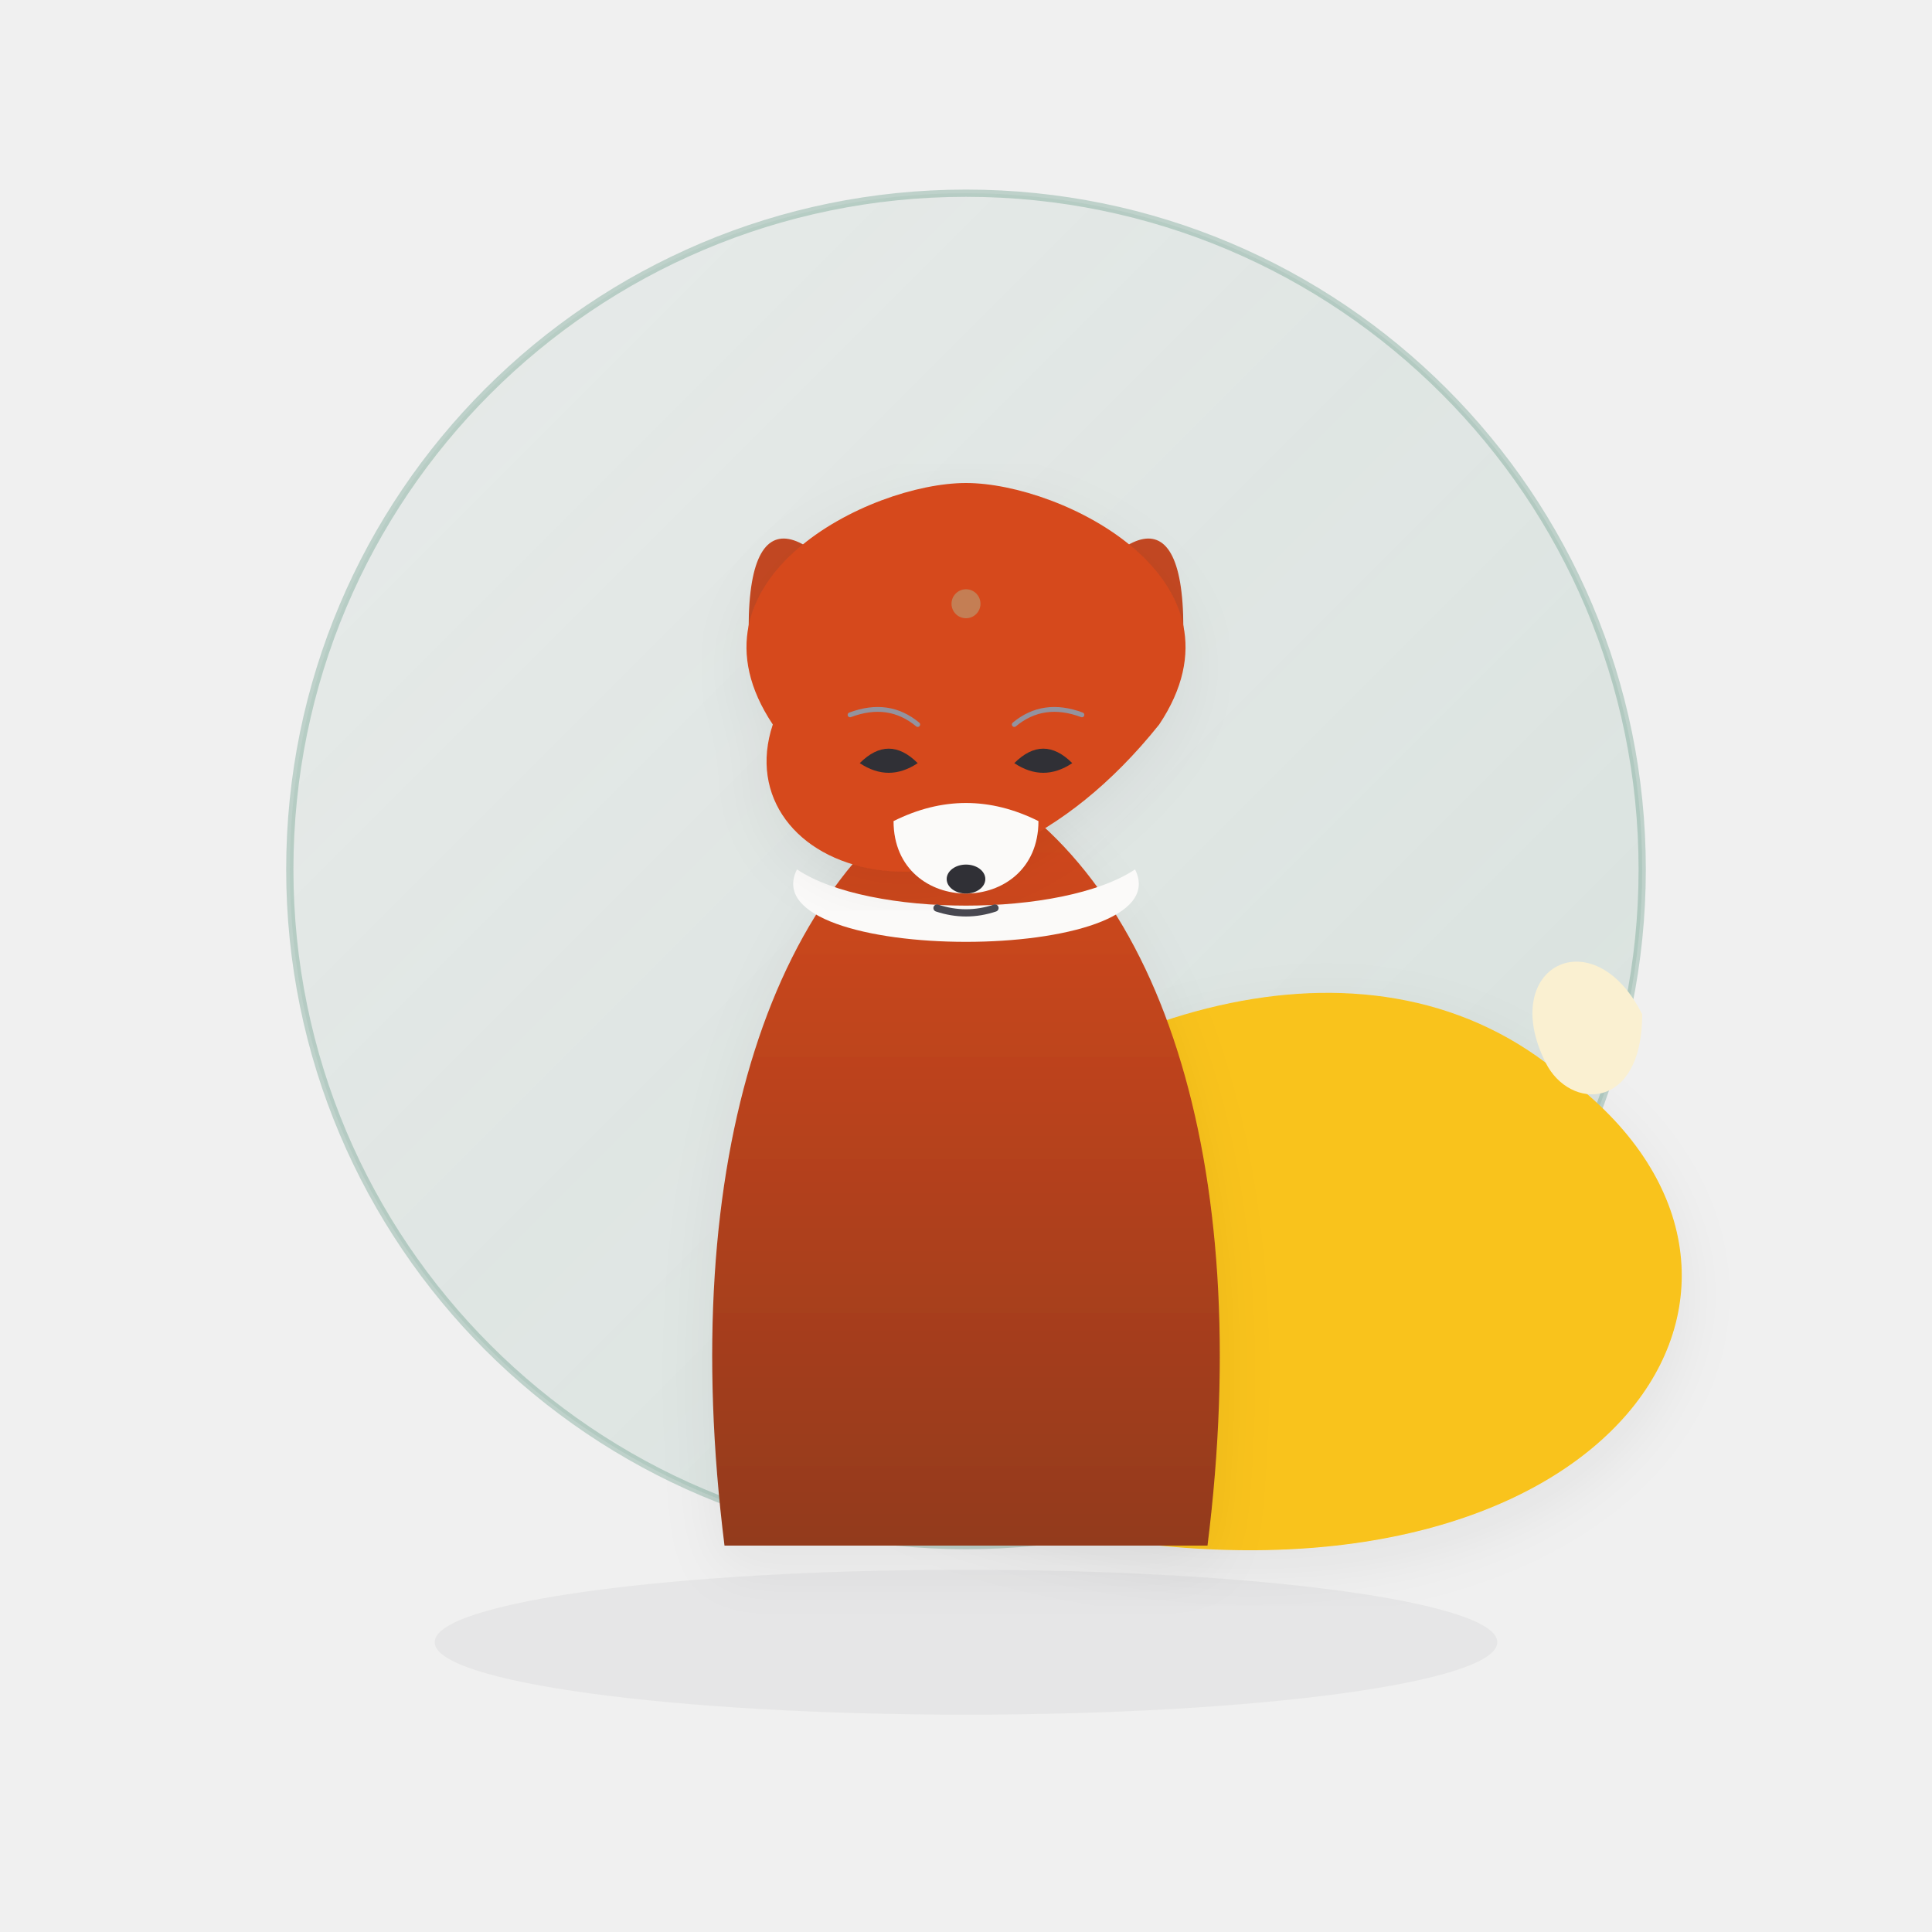
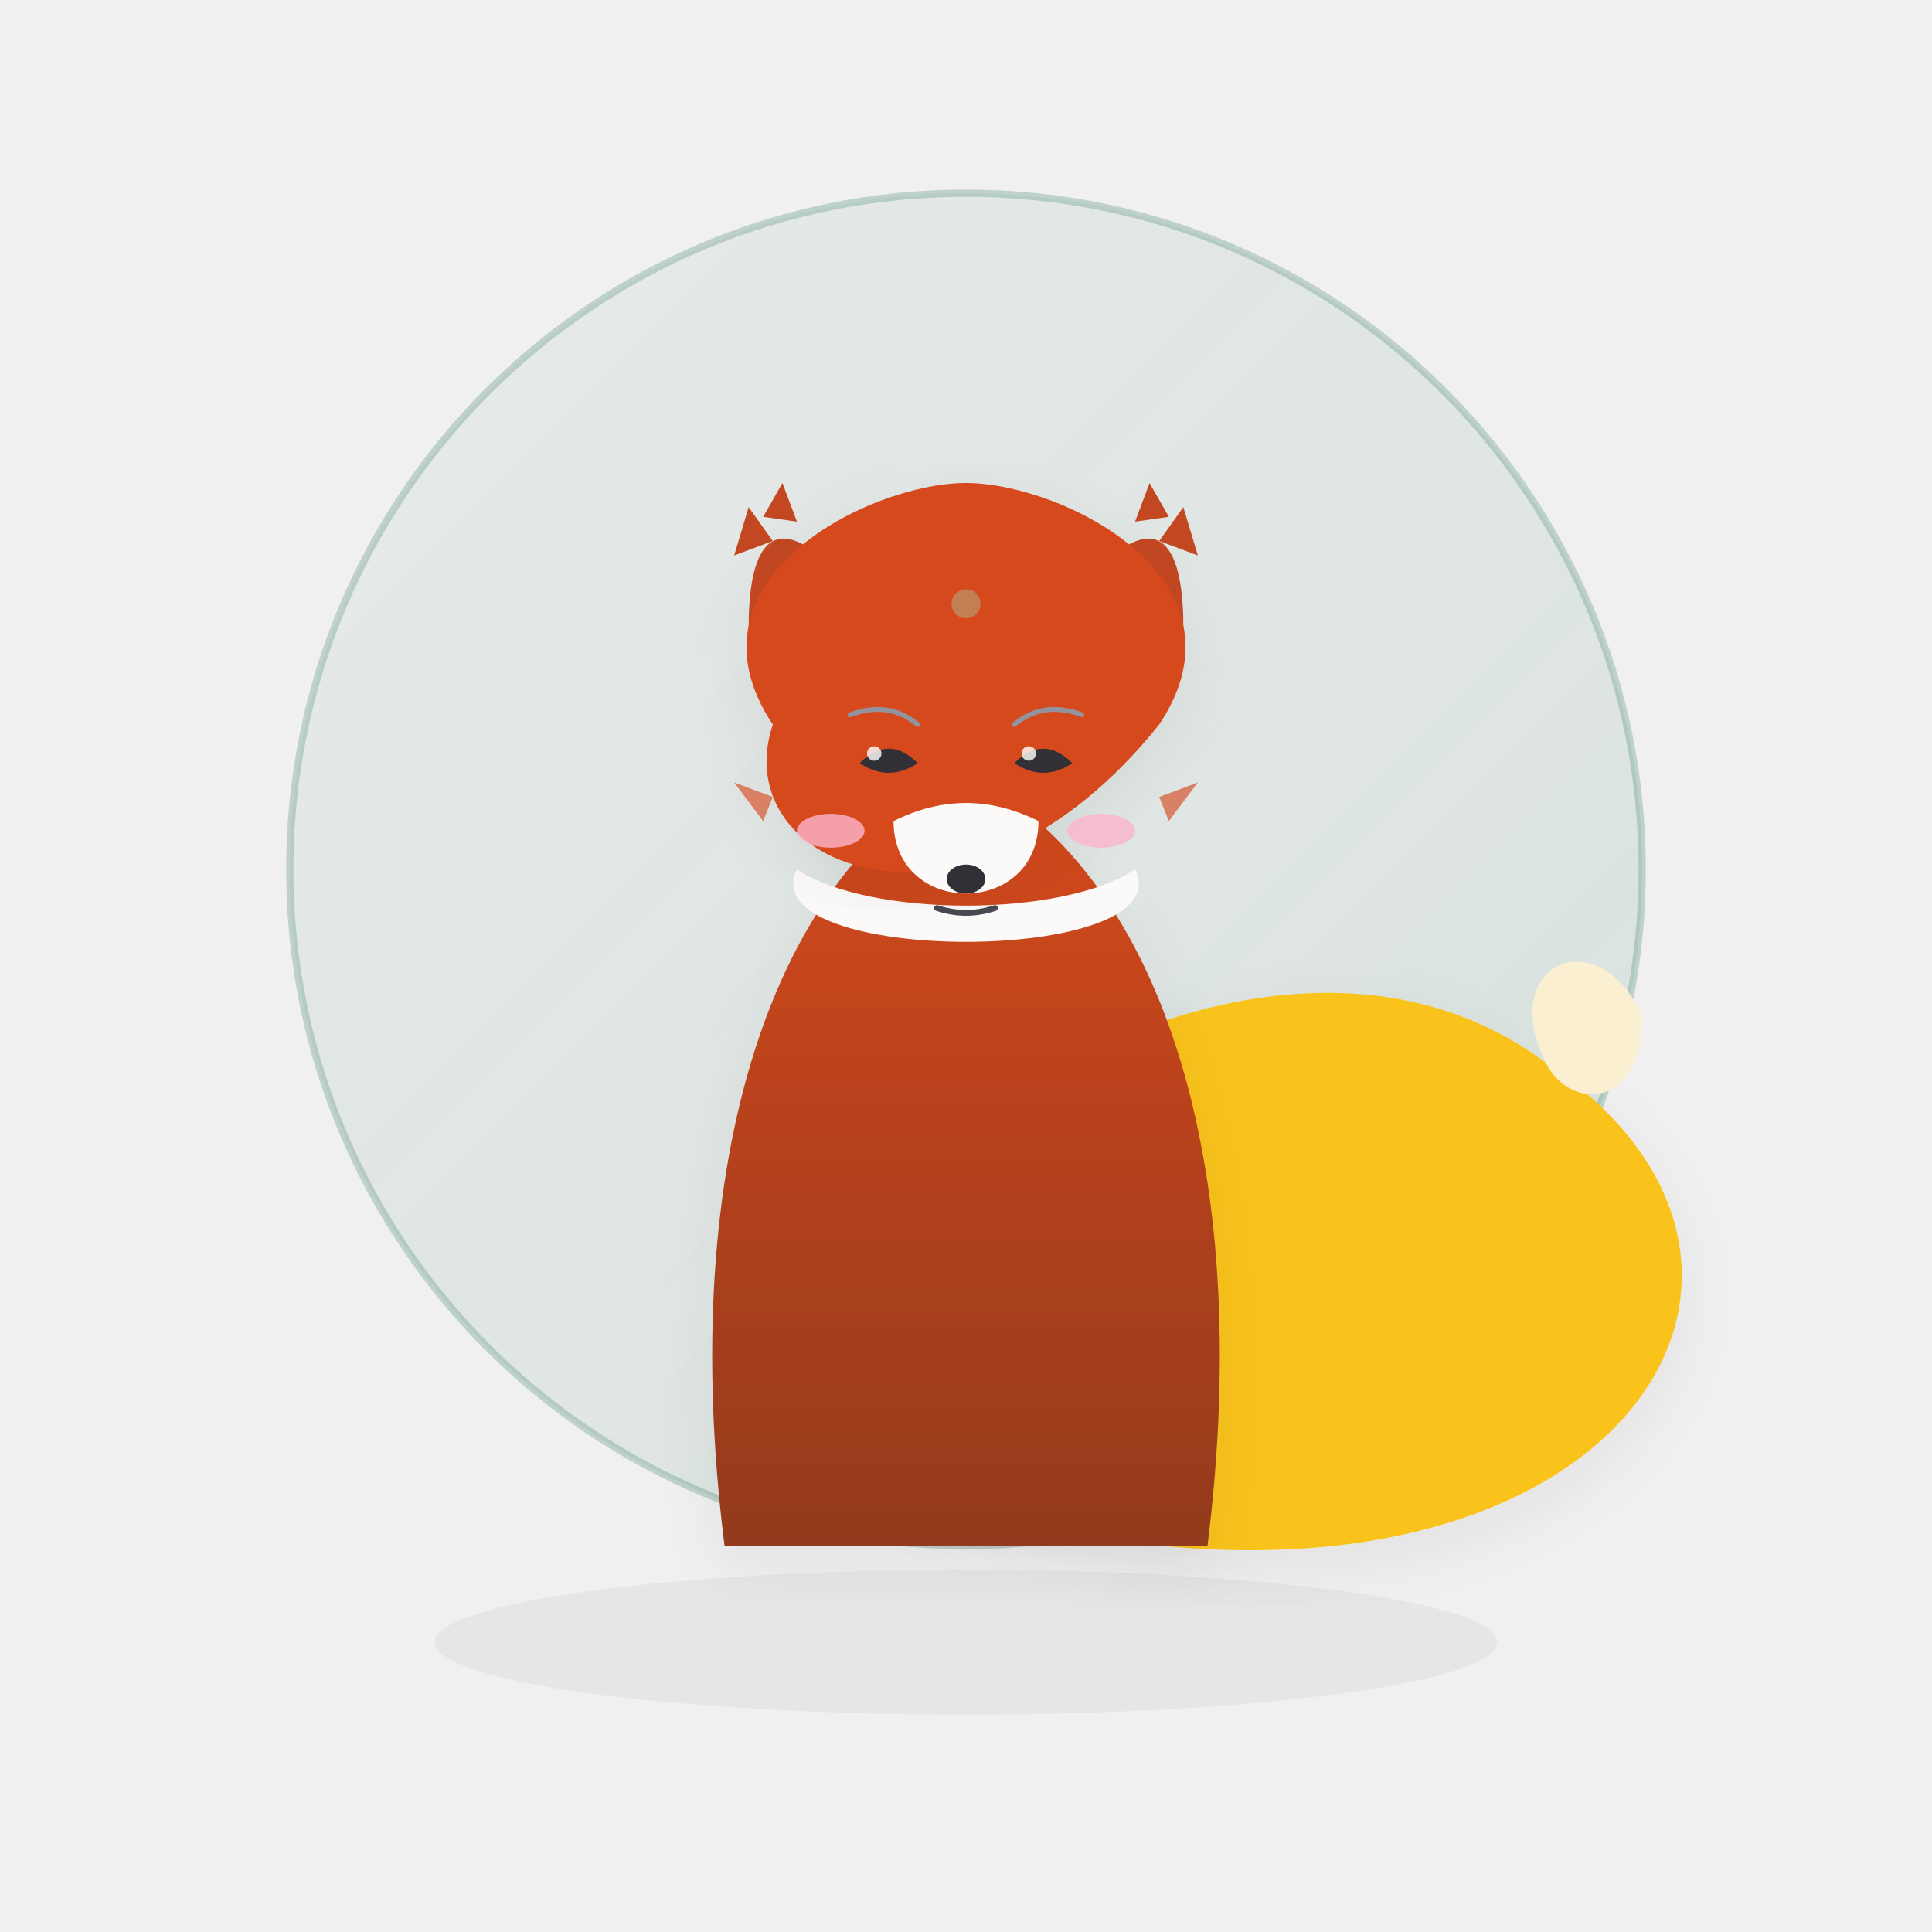
<svg xmlns="http://www.w3.org/2000/svg" id="fox-root" viewBox="0 0 400 400" width="100%" height="100%">
  <defs>
    <linearGradient id="fox-halo-grad" x1="0%" y1="0%" x2="100%" y2="100%">
      <stop offset="0%" stop-color="hsl(156, 30%, 42%)" stop-opacity="0.05" />
      <stop offset="100%" stop-color="hsl(156, 30%, 42%)" stop-opacity="0.15" />
    </linearGradient>
    <linearGradient id="fox-body-grad" x1="0%" y1="0%" x2="0%" y2="100%">
      <stop offset="0%" stop-color="hsl(14, 75%, 48%)" />
      <stop offset="100%" stop-color="hsl(14, 65%, 35%)" />
    </linearGradient>
    <filter id="soft-shadow">
      <feDropShadow dx="0" dy="4" stdDeviation="6" flood-color="hsl(240, 6%, 12%)" flood-opacity="0.06" />
    </filter>
  </defs>
  <g id="fox-halo" transform="translate(200, 180)" style="transform-origin: 0px 0px;">
    <circle cx="0" cy="0" r="140" fill="url(#fox-halo-grad)" stroke="hsl(156, 30%, 42%)" stroke-width="1.5" stroke-opacity="0.3" stroke-dasharray="880" stroke-dashoffset="0" />
  </g>
  <ellipse id="fox-shadow" cx="200" cy="340" rx="110" ry="15" fill="hsl(240, 6%, 12%)" opacity="0.05" />
  <g id="fox-character" transform="translate(200, 240)">
    <g id="fox-tail-base" style="transform-origin: -40px 60px;">
      <path d="M 40,80 C 140,90 180,20 120,-20 C 80,-50 20,-30 -20,10 C -50,40 -40,70 40,80 Z" fill="hsl(45, 95%, 55%)" filter="url(#soft-shadow)" />
    </g>
    <g id="fox-tail-tip" transform="translate(120, -20)">
      <path d="M 0,0 C -10,-20 10,-30 20,-10 C 20,10 5,10 0,0 Z" fill="hsl(45, 80%, 90%)" />
    </g>
    <g id="fox-body" style="transform-origin: 0px 40px;">
      <path d="M -50,80 C -60,0 -40,-60 0,-80 C 40,-60 60,0 50,80 Z" fill="url(#fox-body-grad)" filter="url(#soft-shadow)" />
    </g>
    <g id="fox-neck" transform="translate(0, -70)">
      <path d="M -35,10 C -45,30 45,30 35,10 C 20,20 -20,20 -35,10 Z" fill="hsl(30, 20%, 98%)" />
    </g>
    <g id="fox-head" style="transform-origin: 0px -80px;" transform="translate(0, -80)">
      <g id="fox-ear-left" style="transform-origin: -25px -30px;">
        <path d="M -15,-25 C -30,-50 -45,-60 -45,-30 C -45,-15 -35,-10 -25,0 Z" fill="hsl(14, 70%, 45%)" />
-         <path d="M -20,-22 C -30,-40 -38,-45 -38,-30 C -38,-20 -30,-15 -25,-5 Z" fill="hsl(15, 30%, 75%)" />
+         <path d="M -40,-48 L -45,-55 L -48,-45 Z" fill="hsl(14, 70%, 45%)" />
+         <path d="M -35,-52 L -38,-60 L -42,-53 Z" fill="hsl(14, 70%, 45%)" />
+         <path d="M -20,-22 C -30,-40 -38,-45 -38,-30 C -38,-20 -30,-15 -25,-5 Z" fill="hsl(15, 40%, 82%)" />
      </g>
      <g id="fox-ear-right" style="transform-origin: 25px -30px;">
        <path d="M 15,-25 C 30,-50 45,-60 45,-30 C 45,-15 35,-10 25,0 Z" fill="hsl(14, 70%, 45%)" />
-         <path d="M 20,-22 C 30,-40 38,-45 38,-30 C 38,-20 30,-15 25,-5 Z" fill="hsl(15, 30%, 75%)" />
+         <path d="M 40,-48 L 45,-55 L 48,-45 Z" fill="hsl(14, 70%, 45%)" />
+         <path d="M 35,-52 L 38,-60 L 42,-53 Z" fill="hsl(14, 70%, 45%)" />
+         <path d="M 20,-22 C 30,-40 38,-45 38,-30 C 38,-20 30,-15 25,-5 Z" fill="hsl(15, 40%, 82%)" />
      </g>
      <path d="M -40,-10 C -50,20 0,40 40,-10 C 60,-40 20,-60 0,-60 C -20,-60 -60,-40 -40,-10 Z" fill="hsl(14, 75%, 48%)" filter="url(#soft-shadow)" />
      <g id="fox-muzzle">
        <path d="M -15,10 C -15,30 15,30 15,10 C 5,5 -5,5 -15,10 Z" fill="hsl(30, 20%, 98%)" />
        <ellipse cx="0" cy="22" rx="4" ry="3" fill="hsl(240, 6%, 20%)" />
      </g>
+       <g id="fox-cheeks" opacity="0.8">
+         <ellipse cx="-28" cy="12" rx="7" ry="3.5" fill="hsl(340, 95%, 85%)" />
+         <ellipse cx="28" cy="12" rx="7" ry="3.5" fill="hsl(340, 95%, 85%)" />
+         <path d="M -40,5 L -48,2 L -42,10 Z" fill="hsl(14, 75%, 48%)" opacity="0.8" />
+         <path d="M 40,5 L 48,2 L 42,10 Z" fill="hsl(14, 75%, 48%)" opacity="0.8" />
+       </g>
      <g id="fox-mouth">
-         <path id="fox-mouth-neutral" d="M -6,28 Q 0,30 6,28" fill="none" stroke="hsl(240, 6%, 30%)" stroke-width="1.5" stroke-linecap="round" />
-         <path id="fox-mouth-soft" d="M -8,27 Q 0,32 8,27" fill="none" stroke="hsl(240, 6%, 30%)" stroke-width="1.5" stroke-linecap="round" visibility="hidden" />
+         <path id="fox-mouth-neutral" d="M -6,28 Q 0,30 6,28" fill="none" stroke="hsl(240, 6%, 30%)" stroke-width="1.2" stroke-linecap="round" />
+         <path id="fox-mouth-soft" d="M -8,27 Q -4,31 0,28 Q 4,31 8,27" fill="none" stroke="hsl(240, 6%, 30%)" stroke-width="1.2" stroke-linecap="round" visibility="hidden" />
      </g>
      <g id="fox-eye-left">
        <path id="fox-eye-left-open" d="M -22,-2 Q -16,-8 -10,-2 Q -16,2 -22,-2 Z" fill="hsl(240, 6%, 20%)" />
+         <circle cx="-19" cy="-4" r="1.5" fill="white" opacity="0.8" />
        <path id="fox-eye-left-half" d="M -22,-2 Q -16,-4 -10,-2 Q -16,-1 -22,-2 Z" fill="hsl(240, 6%, 20%)" visibility="hidden" />
-         <path id="fox-eye-left-closed" d="M -22,-2 Q -16,-1 -10,-2" fill="none" stroke="hsl(240, 6%, 20%)" stroke-width="2" stroke-linecap="round" visibility="hidden" />
+         <path id="fox-eye-left-closed" d="M -22,-2 Q -16,0 -10,-2" fill="none" stroke="hsl(240, 6%, 20%)" stroke-width="2.5" stroke-linecap="round" visibility="hidden" />
      </g>
      <g id="fox-eye-right">
        <path id="fox-eye-right-open" d="M 10,-2 Q 16,-8 22,-2 Q 16,2 10,-2 Z" fill="hsl(240, 6%, 20%)" />
+         <circle cx="13" cy="-4" r="1.5" fill="white" opacity="0.8" />
        <path id="fox-eye-right-half" d="M 10,-2 Q 16,-4 22,-2 Q 16,-1 10,-2 Z" fill="hsl(240, 6%, 20%)" visibility="hidden" />
-         <path id="fox-eye-right-closed" d="M 10,-2 Q 16,-1 22,-2" fill="none" stroke="hsl(240, 6%, 20%)" stroke-width="2" stroke-linecap="round" visibility="hidden" />
+         <path id="fox-eye-right-closed" d="M 10,-2 Q 16,0 22,-2" fill="none" stroke="hsl(240, 6%, 20%)" stroke-width="2.5" stroke-linecap="round" visibility="hidden" />
      </g>
      <g id="fox-brow-left">
        <path d="M -24,-12 Q -16,-15 -10,-10" fill="none" stroke="hsl(240, 6%, 60%)" stroke-width="1" stroke-linecap="round" />
      </g>
      <g id="fox-brow-right">
        <path d="M 10,-10 Q 16,-15 24,-12" fill="none" stroke="hsl(240, 6%, 60%)" stroke-width="1" stroke-linecap="round" />
      </g>
      <g id="fox-accessory" transform="translate(0, -35)">
        <circle cx="0" cy="0" r="3" fill="hsl(38, 30%, 60%)" opacity="0.6" />
      </g>
    </g>
  </g>
</svg>
